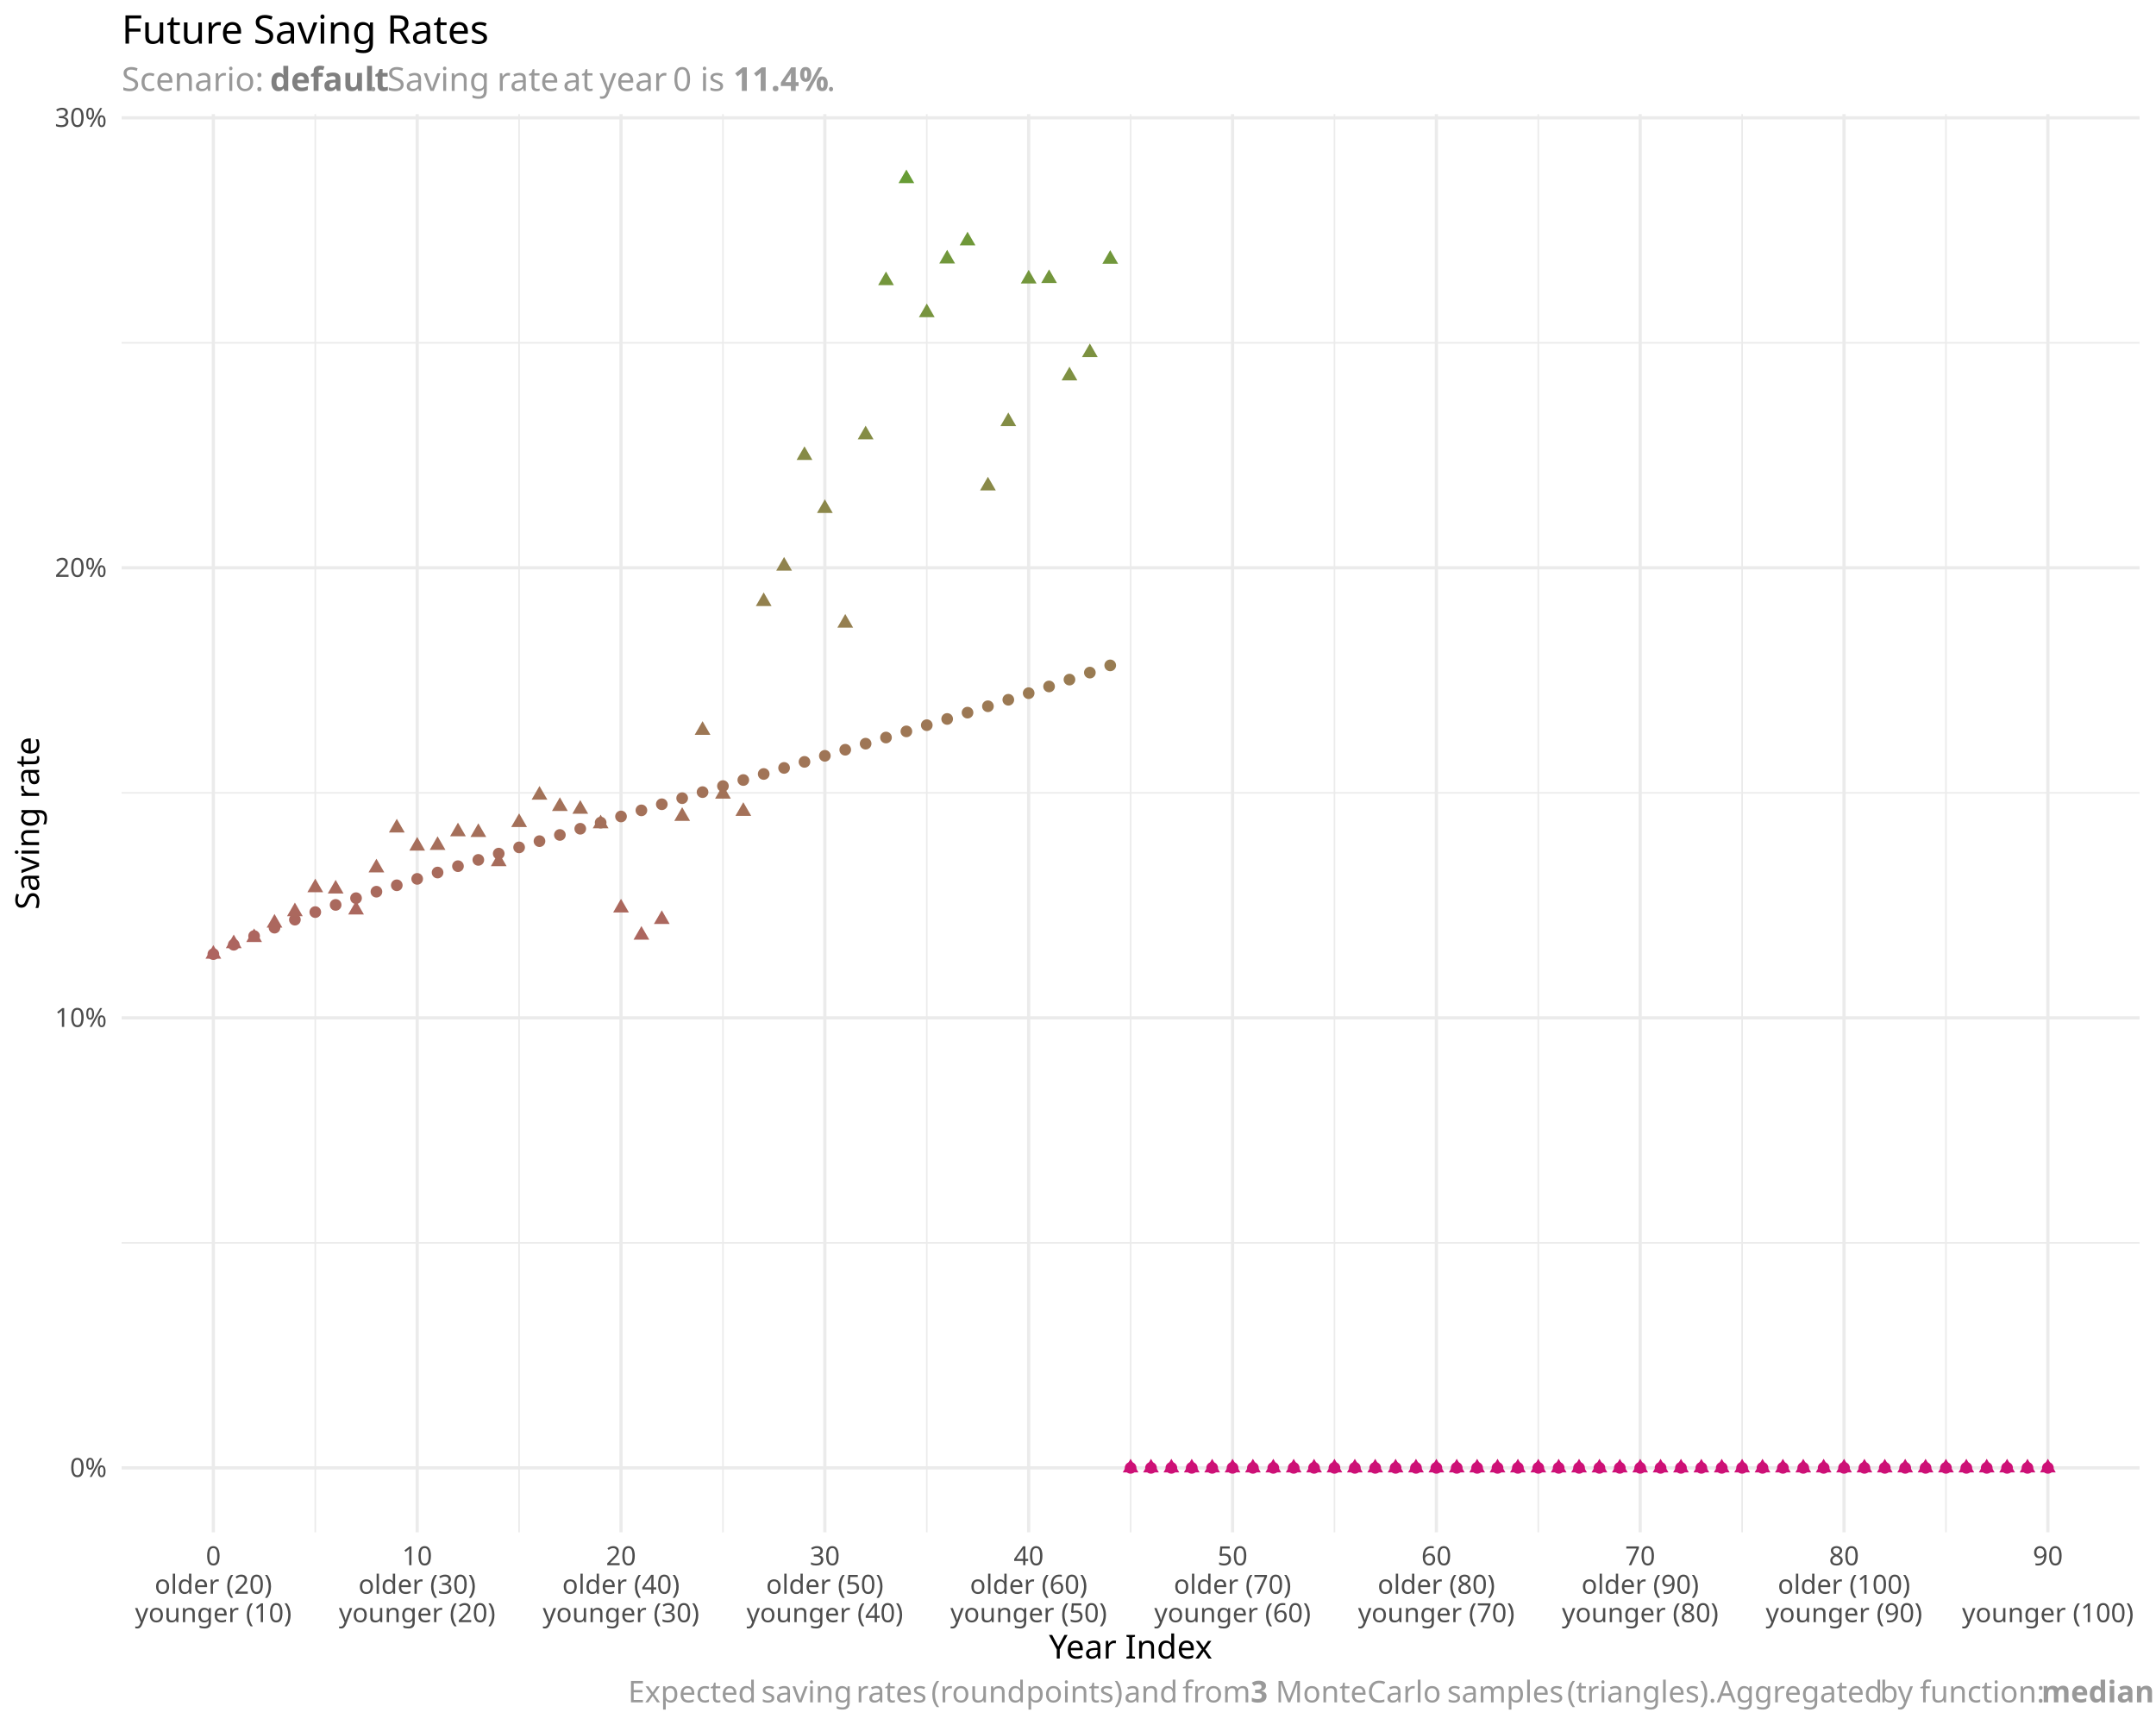
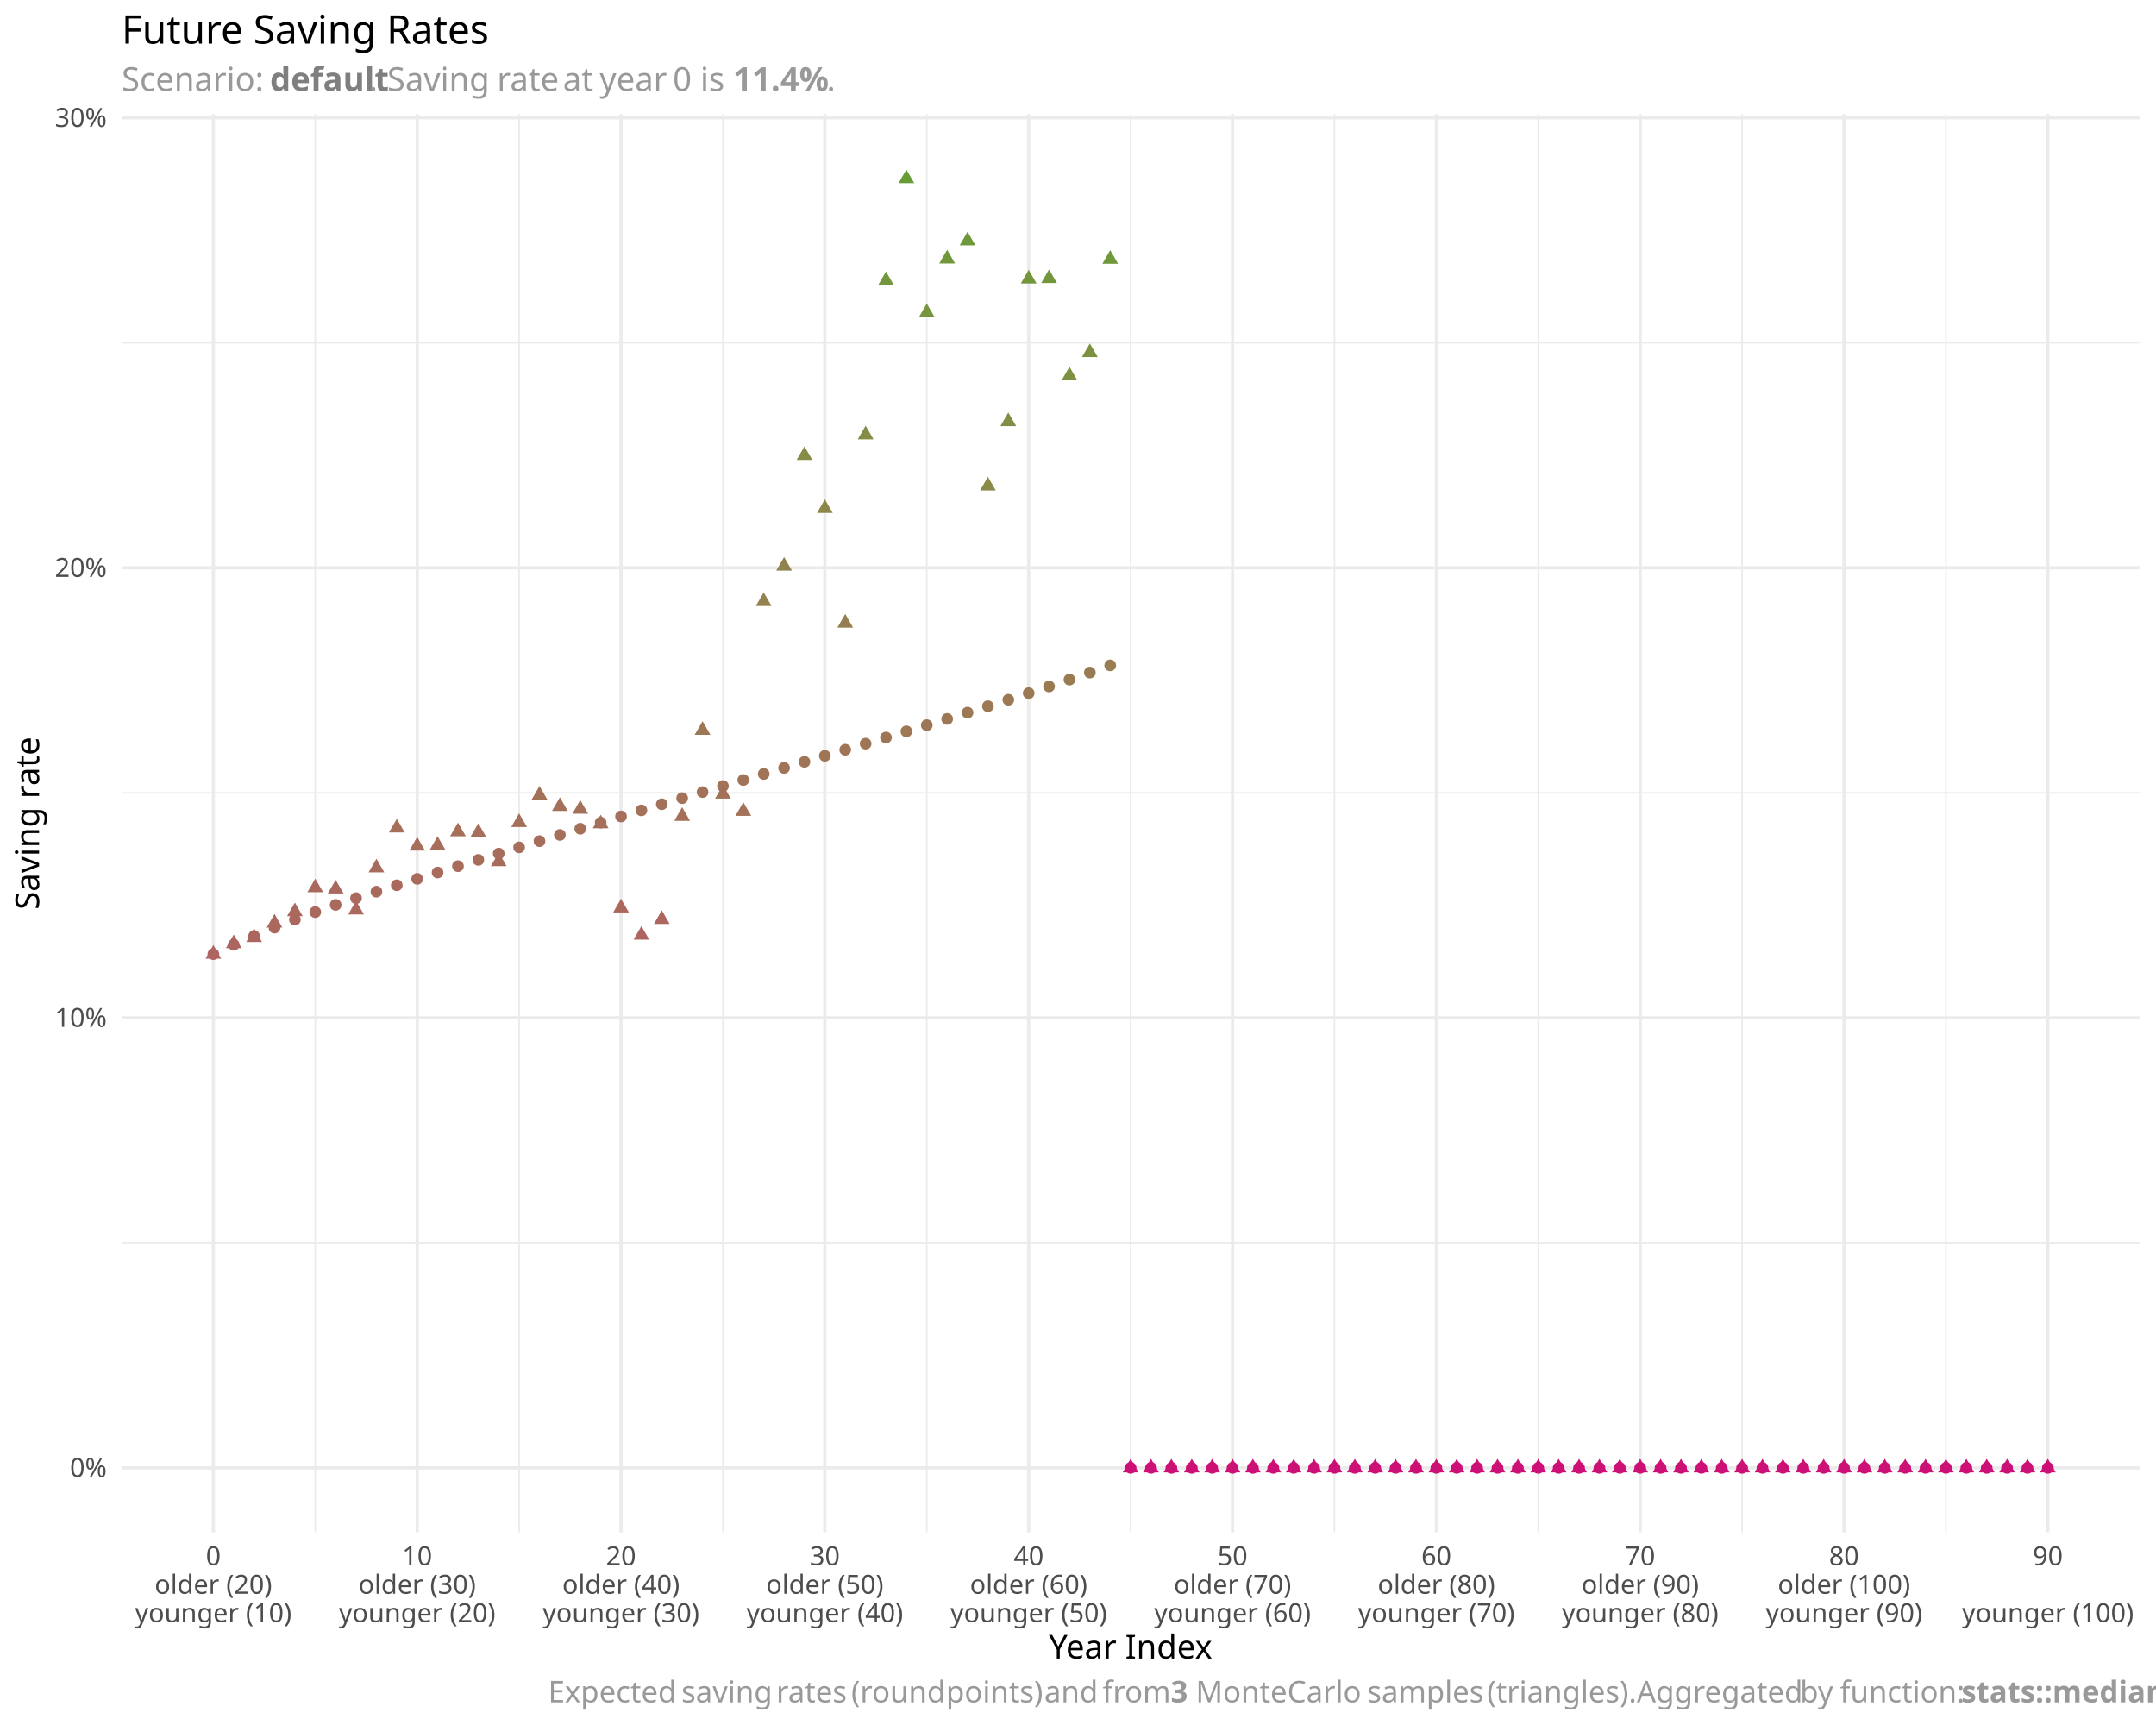
<svg xmlns="http://www.w3.org/2000/svg" class="svglite" data-engine-version="2.0" width="720.00pt" height="576.00pt" viewBox="0 0 720.00 576.00">
  <defs>
    <style type="text/css">
    .svglite line, .svglite polyline, .svglite polygon, .svglite path, .svglite rect, .svglite circle {
      fill: none;
      stroke: #000000;
      stroke-linecap: round;
      stroke-linejoin: round;
      stroke-miterlimit: 10.00;
    }
  </style>
  </defs>
  <rect width="100%" height="100%" style="stroke: none; fill: #FFFFFF;" />
  <defs>
    <clipPath id="cpMC4wMHw3MjAuMDB8MC4wMHw1NzYuMDA=">
      <rect x="0.00" y="0.00" width="720.00" height="576.00" />
    </clipPath>
  </defs>
  <g clip-path="url(#cpMC4wMHw3MjAuMDB8MC4wMHw1NzYuMDA=)">
</g>
  <defs>
    <clipPath id="cpNDAuNjJ8NzE0LjUyfDM4LjEyfDUxMS42Nw==">
      <rect x="40.62" y="38.12" width="673.90" height="473.55" />
    </clipPath>
  </defs>
  <g clip-path="url(#cpNDAuNjJ8NzE0LjUyfDM4LjEyfDUxMS42Nw==)">
    <polyline points="40.62,415.01 714.52,415.01 " style="stroke-width: 0.53; stroke: #EBEBEB; stroke-linecap: butt;" />
    <polyline points="40.62,264.74 714.52,264.74 " style="stroke-width: 0.53; stroke: #EBEBEB; stroke-linecap: butt;" />
    <polyline points="40.62,114.47 714.52,114.47 " style="stroke-width: 0.53; stroke: #EBEBEB; stroke-linecap: butt;" />
    <polyline points="105.29,511.67 105.29,38.12 " style="stroke-width: 0.53; stroke: #EBEBEB; stroke-linecap: butt;" />
    <polyline points="173.36,511.67 173.36,38.12 " style="stroke-width: 0.53; stroke: #EBEBEB; stroke-linecap: butt;" />
    <polyline points="241.43,511.67 241.43,38.12 " style="stroke-width: 0.53; stroke: #EBEBEB; stroke-linecap: butt;" />
    <polyline points="309.50,511.67 309.50,38.12 " style="stroke-width: 0.53; stroke: #EBEBEB; stroke-linecap: butt;" />
    <polyline points="377.57,511.67 377.57,38.12 " style="stroke-width: 0.53; stroke: #EBEBEB; stroke-linecap: butt;" />
    <polyline points="445.64,511.67 445.64,38.12 " style="stroke-width: 0.53; stroke: #EBEBEB; stroke-linecap: butt;" />
    <polyline points="513.71,511.67 513.71,38.12 " style="stroke-width: 0.53; stroke: #EBEBEB; stroke-linecap: butt;" />
    <polyline points="581.78,511.67 581.78,38.12 " style="stroke-width: 0.53; stroke: #EBEBEB; stroke-linecap: butt;" />
    <polyline points="649.85,511.67 649.85,38.12 " style="stroke-width: 0.53; stroke: #EBEBEB; stroke-linecap: butt;" />
    <polyline points="40.62,490.14 714.52,490.14 " style="stroke-width: 1.07; stroke: #EBEBEB; stroke-linecap: butt;" />
    <polyline points="40.62,339.87 714.52,339.87 " style="stroke-width: 1.07; stroke: #EBEBEB; stroke-linecap: butt;" />
    <polyline points="40.62,189.60 714.52,189.60 " style="stroke-width: 1.07; stroke: #EBEBEB; stroke-linecap: butt;" />
    <polyline points="40.62,39.34 714.52,39.34 " style="stroke-width: 1.07; stroke: #EBEBEB; stroke-linecap: butt;" />
    <polyline points="71.25,511.67 71.25,38.12 " style="stroke-width: 1.07; stroke: #EBEBEB; stroke-linecap: butt;" />
    <polyline points="139.32,511.67 139.32,38.12 " style="stroke-width: 1.07; stroke: #EBEBEB; stroke-linecap: butt;" />
    <polyline points="207.39,511.67 207.39,38.12 " style="stroke-width: 1.07; stroke: #EBEBEB; stroke-linecap: butt;" />
    <polyline points="275.46,511.67 275.46,38.12 " style="stroke-width: 1.07; stroke: #EBEBEB; stroke-linecap: butt;" />
    <polyline points="343.53,511.67 343.53,38.12 " style="stroke-width: 1.07; stroke: #EBEBEB; stroke-linecap: butt;" />
    <polyline points="411.61,511.67 411.61,38.12 " style="stroke-width: 1.07; stroke: #EBEBEB; stroke-linecap: butt;" />
    <polyline points="479.68,511.67 479.68,38.12 " style="stroke-width: 1.07; stroke: #EBEBEB; stroke-linecap: butt;" />
    <polyline points="547.75,511.67 547.75,38.12 " style="stroke-width: 1.07; stroke: #EBEBEB; stroke-linecap: butt;" />
    <polyline points="615.82,511.67 615.82,38.12 " style="stroke-width: 1.07; stroke: #EBEBEB; stroke-linecap: butt;" />
    <polyline points="683.89,511.67 683.89,38.12 " style="stroke-width: 1.07; stroke: #EBEBEB; stroke-linecap: butt;" />
    <circle cx="71.25" cy="318.60" r="1.95" style="stroke-width: 0.71; stroke: none; fill: #AE6460;" />
    <polygon points="71.25,315.56 73.88,320.12 68.62,320.12 " style="stroke-width: 0.71; stroke: none; fill: #AE6460;" />
    <circle cx="78.06" cy="315.47" r="1.95" style="stroke-width: 0.71; stroke: none; fill: #AD655F;" />
    <polygon points="78.06,312.05 80.69,316.61 75.42,316.61 " style="stroke-width: 0.71; stroke: none; fill: #AD655F;" />
    <circle cx="84.86" cy="312.56" r="1.95" style="stroke-width: 0.71; stroke: none; fill: #AC665F;" />
    <polygon points="84.86,310.00 87.50,314.56 82.23,314.56 " style="stroke-width: 0.71; stroke: none; fill: #AD665F;" />
    <circle cx="91.67" cy="309.76" r="1.95" style="stroke-width: 0.71; stroke: none; fill: #AC675E;" />
    <polygon points="91.67,305.18 94.30,309.74 89.04,309.74 " style="stroke-width: 0.71; stroke: none; fill: #AC675E;" />
    <circle cx="98.48" cy="307.09" r="1.95" style="stroke-width: 0.71; stroke: none; fill: #AB675E;" />
    <polygon points="98.48,301.38 101.11,305.94 95.85,305.94 " style="stroke-width: 0.71; stroke: none; fill: #AB685E;" />
    <circle cx="105.29" cy="304.56" r="1.95" style="stroke-width: 0.71; stroke: none; fill: #AB685E;" />
    <polygon points="105.29,293.38 107.92,297.93 102.65,297.93 " style="stroke-width: 0.71; stroke: none; fill: #A96A5D;" />
    <circle cx="112.09" cy="302.16" r="1.95" style="stroke-width: 0.71; stroke: none; fill: #AA695D;" />
    <polygon points="112.09,293.79 114.73,298.35 109.46,298.35 " style="stroke-width: 0.71; stroke: none; fill: #A96A5D;" />
    <circle cx="118.90" cy="299.91" r="1.95" style="stroke-width: 0.71; stroke: none; fill: #AA695D;" />
    <polygon points="118.90,300.79 121.53,305.35 116.27,305.35 " style="stroke-width: 0.71; stroke: none; fill: #AB685E;" />
    <circle cx="125.71" cy="297.75" r="1.95" style="stroke-width: 0.71; stroke: none; fill: #A96A5D;" />
    <polygon points="125.71,286.74 128.34,291.30 123.07,291.30 " style="stroke-width: 0.71; stroke: none; fill: #A86C5C;" />
    <circle cx="132.51" cy="295.61" r="1.95" style="stroke-width: 0.71; stroke: none; fill: #A96A5C;" />
    <polygon points="132.51,273.41 135.15,277.97 129.88,277.97 " style="stroke-width: 0.71; stroke: none; fill: #A56F5A;" />
    <circle cx="139.32" cy="293.47" r="1.95" style="stroke-width: 0.71; stroke: none; fill: #A86B5C;" />
    <polygon points="139.32,279.47 141.95,284.03 136.69,284.03 " style="stroke-width: 0.71; stroke: none; fill: #A66E5B;" />
    <circle cx="146.13" cy="291.35" r="1.95" style="stroke-width: 0.71; stroke: none; fill: #A86B5C;" />
    <polygon points="146.13,279.24 148.76,283.80 143.50,283.80 " style="stroke-width: 0.71; stroke: none; fill: #A66E5B;" />
    <circle cx="152.94" cy="289.23" r="1.95" style="stroke-width: 0.71; stroke: none; fill: #A86C5C;" />
    <polygon points="152.94,274.69 155.57,279.25 150.30,279.25 " style="stroke-width: 0.71; stroke: none; fill: #A56F5A;" />
    <circle cx="159.74" cy="287.13" r="1.95" style="stroke-width: 0.71; stroke: none; fill: #A76D5B;" />
    <polygon points="159.74,274.92 162.38,279.48 157.11,279.48 " style="stroke-width: 0.71; stroke: none; fill: #A56F5A;" />
    <circle cx="166.55" cy="285.03" r="1.95" style="stroke-width: 0.71; stroke: none; fill: #A76D5B;" />
    <polygon points="166.55,284.67 169.18,289.23 163.92,289.23 " style="stroke-width: 0.71; stroke: none; fill: #A76C5B;" />
    <circle cx="173.36" cy="282.95" r="1.95" style="stroke-width: 0.71; stroke: none; fill: #A66E5B;" />
    <polygon points="173.36,271.59 175.99,276.15 170.72,276.15 " style="stroke-width: 0.71; stroke: none; fill: #A47059;" />
    <circle cx="180.16" cy="280.87" r="1.95" style="stroke-width: 0.71; stroke: none; fill: #A66E5A;" />
    <polygon points="180.16,262.46 182.80,267.02 177.53,267.02 " style="stroke-width: 0.71; stroke: none; fill: #A27258;" />
    <circle cx="186.97" cy="278.80" r="1.95" style="stroke-width: 0.71; stroke: none; fill: #A56F5A;" />
    <polygon points="186.97,266.23 189.60,270.79 184.34,270.79 " style="stroke-width: 0.71; stroke: none; fill: #A37159;" />
    <circle cx="193.78" cy="276.73" r="1.95" style="stroke-width: 0.71; stroke: none; fill: #A56F5A;" />
    <polygon points="193.78,267.15 196.41,271.71 191.15,271.71 " style="stroke-width: 0.71; stroke: none; fill: #A37159;" />
    <circle cx="200.59" cy="274.68" r="1.95" style="stroke-width: 0.71; stroke: none; fill: #A47059;" />
    <polygon points="200.59,272.02 203.22,276.58 197.95,276.58 " style="stroke-width: 0.71; stroke: none; fill: #A4705A;" />
    <circle cx="207.39" cy="272.63" r="1.95" style="stroke-width: 0.71; stroke: none; fill: #A47059;" />
    <polygon points="207.39,300.12 210.02,304.68 204.76,304.68 " style="stroke-width: 0.71; stroke: none; fill: #AB685D;" />
    <circle cx="214.20" cy="270.59" r="1.95" style="stroke-width: 0.71; stroke: none; fill: #A47159;" />
    <polygon points="214.20,309.21 216.83,313.77 211.57,313.77 " style="stroke-width: 0.71; stroke: none; fill: #AC665F;" />
    <circle cx="221.01" cy="268.55" r="1.95" style="stroke-width: 0.71; stroke: none; fill: #A37159;" />
    <polygon points="221.01,303.97 223.64,308.53 218.37,308.53 " style="stroke-width: 0.71; stroke: none; fill: #AB675E;" />
    <circle cx="227.81" cy="266.52" r="1.95" style="stroke-width: 0.71; stroke: none; fill: #A37258;" />
    <polygon points="227.81,269.53 230.45,274.09 225.18,274.09 " style="stroke-width: 0.71; stroke: none; fill: #A47059;" />
    <circle cx="234.62" cy="264.50" r="1.95" style="stroke-width: 0.71; stroke: none; fill: #A27258;" />
    <polygon points="234.62,240.81 237.25,245.37 231.99,245.37 " style="stroke-width: 0.71; stroke: none; fill: #9D7755;" />
    <circle cx="241.43" cy="262.48" r="1.95" style="stroke-width: 0.71; stroke: none; fill: #A27358;" />
    <polygon points="241.43,262.11 244.06,266.67 238.80,266.67 " style="stroke-width: 0.71; stroke: none; fill: #A27258;" />
    <circle cx="248.23" cy="260.46" r="1.95" style="stroke-width: 0.71; stroke: none; fill: #A17357;" />
    <polygon points="248.23,267.87 250.87,272.43 245.60,272.43 " style="stroke-width: 0.71; stroke: none; fill: #A47159;" />
    <circle cx="255.04" cy="258.44" r="1.95" style="stroke-width: 0.71; stroke: none; fill: #A17457;" />
    <polygon points="255.04,197.81 257.67,202.37 252.41,202.37 " style="stroke-width: 0.71; stroke: none; fill: #93814E;" />
    <circle cx="261.85" cy="256.42" r="1.95" style="stroke-width: 0.71; stroke: none; fill: #A07457;" />
    <polygon points="261.85,185.98 264.48,190.54 259.22,190.54 " style="stroke-width: 0.71; stroke: none; fill: #90834D;" />
    <circle cx="268.66" cy="254.40" r="1.95" style="stroke-width: 0.71; stroke: none; fill: #A07557;" />
    <polygon points="268.66,149.03 271.29,153.59 266.02,153.59 " style="stroke-width: 0.71; stroke: none; fill: #868B46;" />
    <circle cx="275.46" cy="252.38" r="1.95" style="stroke-width: 0.71; stroke: none; fill: #9F7556;" />
    <polygon points="275.46,166.73 278.10,171.29 272.83,171.29 " style="stroke-width: 0.71; stroke: none; fill: #8B8749;" />
    <circle cx="282.27" cy="250.35" r="1.95" style="stroke-width: 0.71; stroke: none; fill: #9F7556;" />
    <polygon points="282.27,205.01 284.90,209.57 279.64,209.57 " style="stroke-width: 0.71; stroke: none; fill: #957F50;" />
    <circle cx="289.08" cy="248.32" r="1.95" style="stroke-width: 0.71; stroke: none; fill: #9E7656;" />
    <polygon points="289.08,142.14 291.71,146.70 286.44,146.70 " style="stroke-width: 0.71; stroke: none; fill: #848C45;" />
    <circle cx="295.88" cy="246.27" r="1.95" style="stroke-width: 0.71; stroke: none; fill: #9E7655;" />
    <polygon points="295.88,90.66 298.52,95.22 293.25,95.22 " style="stroke-width: 0.71; stroke: none; fill: #74963C;" />
    <circle cx="302.69" cy="244.22" r="1.95" style="stroke-width: 0.71; stroke: none; fill: #9E7755;" />
    <polygon points="302.69,56.60 305.32,61.16 300.06,61.16 " style="stroke-width: 0.71; stroke: none; fill: #679C35;" />
    <circle cx="309.50" cy="242.15" r="1.95" style="stroke-width: 0.71; stroke: none; fill: #9D7755;" />
    <polygon points="309.50,101.35 312.13,105.91 306.87,105.91 " style="stroke-width: 0.71; stroke: none; fill: #77943E;" />
    <circle cx="316.31" cy="240.07" r="1.95" style="stroke-width: 0.71; stroke: none; fill: #9D7854;" />
    <polygon points="316.31,83.41 318.94,87.97 313.67,87.97 " style="stroke-width: 0.71; stroke: none; fill: #71973B;" />
    <circle cx="323.11" cy="237.96" r="1.95" style="stroke-width: 0.71; stroke: none; fill: #9C7854;" />
    <polygon points="323.11,77.37 325.75,81.93 320.48,81.93 " style="stroke-width: 0.71; stroke: none; fill: #6F9839;" />
    <circle cx="329.92" cy="235.83" r="1.95" style="stroke-width: 0.71; stroke: none; fill: #9C7954;" />
    <polygon points="329.92,159.20 332.55,163.76 327.29,163.76 " style="stroke-width: 0.71; stroke: none; fill: #898948;" />
    <circle cx="336.73" cy="233.66" r="1.95" style="stroke-width: 0.71; stroke: none; fill: #9B7953;" />
    <polygon points="336.73,137.73 339.36,142.29 334.09,142.29 " style="stroke-width: 0.71; stroke: none; fill: #838D45;" />
    <circle cx="343.53" cy="231.46" r="1.95" style="stroke-width: 0.71; stroke: none; fill: #9B7A53;" />
    <polygon points="343.53,90.10 346.17,94.66 340.90,94.66 " style="stroke-width: 0.71; stroke: none; fill: #73963C;" />
    <circle cx="350.34" cy="229.22" r="1.95" style="stroke-width: 0.71; stroke: none; fill: #9A7A53;" />
    <polygon points="350.34,89.95 352.97,94.51 347.71,94.51 " style="stroke-width: 0.71; stroke: none; fill: #73963C;" />
    <circle cx="357.15" cy="226.93" r="1.95" style="stroke-width: 0.71; stroke: none; fill: #997B52;" />
    <polygon points="357.15,122.45 359.78,127.01 354.52,127.01 " style="stroke-width: 0.71; stroke: none; fill: #7E9042;" />
    <circle cx="363.96" cy="224.59" r="1.95" style="stroke-width: 0.71; stroke: none; fill: #997B52;" />
    <polygon points="363.96,114.69 366.59,119.25 361.32,119.25 " style="stroke-width: 0.71; stroke: none; fill: #7C9140;" />
    <circle cx="370.76" cy="222.18" r="1.95" style="stroke-width: 0.71; stroke: none; fill: #987C52;" />
    <polygon points="370.76,83.52 373.40,88.08 368.13,88.08 " style="stroke-width: 0.71; stroke: none; fill: #71973B;" />
    <circle cx="377.57" cy="490.14" r="1.95" style="stroke-width: 0.71; stroke: none; fill: #CD1076;" />
    <polygon points="377.57,487.10 380.20,491.66 374.94,491.66 " style="stroke-width: 0.71; stroke: none; fill: #CD1076;" />
    <circle cx="384.38" cy="490.14" r="1.95" style="stroke-width: 0.71; stroke: none; fill: #CD1076;" />
    <polygon points="384.38,487.10 387.01,491.66 381.74,491.66 " style="stroke-width: 0.71; stroke: none; fill: #CD1076;" />
    <circle cx="391.18" cy="490.14" r="1.95" style="stroke-width: 0.71; stroke: none; fill: #CD1076;" />
    <polygon points="391.18,487.10 393.82,491.66 388.55,491.66 " style="stroke-width: 0.71; stroke: none; fill: #CD1076;" />
    <circle cx="397.99" cy="490.14" r="1.95" style="stroke-width: 0.71; stroke: none; fill: #CD1076;" />
    <polygon points="397.99,487.10 400.62,491.66 395.36,491.66 " style="stroke-width: 0.71; stroke: none; fill: #CD1076;" />
    <circle cx="404.80" cy="490.14" r="1.95" style="stroke-width: 0.71; stroke: none; fill: #CD1076;" />
    <polygon points="404.80,487.10 407.43,491.66 402.17,491.66 " style="stroke-width: 0.71; stroke: none; fill: #CD1076;" />
    <circle cx="411.61" cy="490.14" r="1.95" style="stroke-width: 0.71; stroke: none; fill: #CD1076;" />
    <polygon points="411.61,487.10 414.24,491.66 408.97,491.66 " style="stroke-width: 0.71; stroke: none; fill: #CD1076;" />
    <circle cx="418.41" cy="490.14" r="1.95" style="stroke-width: 0.71; stroke: none; fill: #CD1076;" />
    <polygon points="418.41,487.10 421.04,491.66 415.78,491.66 " style="stroke-width: 0.71; stroke: none; fill: #CD1076;" />
    <circle cx="425.22" cy="490.14" r="1.95" style="stroke-width: 0.71; stroke: none; fill: #CD1076;" />
    <polygon points="425.22,487.10 427.85,491.66 422.59,491.66 " style="stroke-width: 0.71; stroke: none; fill: #CD1076;" />
    <circle cx="432.03" cy="490.14" r="1.95" style="stroke-width: 0.71; stroke: none; fill: #CD1076;" />
    <polygon points="432.03,487.10 434.66,491.66 429.39,491.66 " style="stroke-width: 0.71; stroke: none; fill: #CD1076;" />
    <circle cx="438.83" cy="490.14" r="1.95" style="stroke-width: 0.71; stroke: none; fill: #CD1076;" />
    <polygon points="438.83,487.10 441.47,491.66 436.20,491.66 " style="stroke-width: 0.71; stroke: none; fill: #CD1076;" />
    <circle cx="445.64" cy="490.14" r="1.95" style="stroke-width: 0.71; stroke: none; fill: #CD1076;" />
    <polygon points="445.64,487.10 448.27,491.66 443.01,491.66 " style="stroke-width: 0.71; stroke: none; fill: #CD1076;" />
    <circle cx="452.45" cy="490.14" r="1.95" style="stroke-width: 0.71; stroke: none; fill: #CD1076;" />
    <polygon points="452.45,487.10 455.08,491.66 449.81,491.66 " style="stroke-width: 0.71; stroke: none; fill: #CD1076;" />
    <circle cx="459.25" cy="490.14" r="1.95" style="stroke-width: 0.71; stroke: none; fill: #CD1076;" />
    <polygon points="459.25,487.10 461.89,491.66 456.62,491.66 " style="stroke-width: 0.71; stroke: none; fill: #CD1076;" />
    <circle cx="466.06" cy="490.14" r="1.95" style="stroke-width: 0.71; stroke: none; fill: #CD1076;" />
    <polygon points="466.06,487.10 468.69,491.66 463.43,491.66 " style="stroke-width: 0.71; stroke: none; fill: #CD1076;" />
    <circle cx="472.87" cy="490.14" r="1.95" style="stroke-width: 0.71; stroke: none; fill: #CD1076;" />
    <polygon points="472.87,487.10 475.50,491.66 470.24,491.66 " style="stroke-width: 0.71; stroke: none; fill: #CD1076;" />
    <circle cx="479.68" cy="490.14" r="1.95" style="stroke-width: 0.71; stroke: none; fill: #CD1076;" />
    <polygon points="479.68,487.10 482.31,491.66 477.04,491.66 " style="stroke-width: 0.71; stroke: none; fill: #CD1076;" />
    <circle cx="486.48" cy="490.14" r="1.95" style="stroke-width: 0.71; stroke: none; fill: #CD1076;" />
    <polygon points="486.48,487.10 489.12,491.66 483.85,491.66 " style="stroke-width: 0.71; stroke: none; fill: #CD1076;" />
    <circle cx="493.29" cy="490.14" r="1.95" style="stroke-width: 0.71; stroke: none; fill: #CD1076;" />
    <polygon points="493.29,487.10 495.92,491.66 490.66,491.66 " style="stroke-width: 0.71; stroke: none; fill: #CD1076;" />
    <circle cx="500.10" cy="490.14" r="1.95" style="stroke-width: 0.71; stroke: none; fill: #CD1076;" />
    <polygon points="500.10,487.10 502.73,491.66 497.46,491.66 " style="stroke-width: 0.71; stroke: none; fill: #CD1076;" />
    <circle cx="506.90" cy="490.14" r="1.95" style="stroke-width: 0.71; stroke: none; fill: #CD1076;" />
    <polygon points="506.90,487.10 509.54,491.66 504.27,491.66 " style="stroke-width: 0.71; stroke: none; fill: #CD1076;" />
    <circle cx="513.71" cy="490.14" r="1.95" style="stroke-width: 0.71; stroke: none; fill: #CD1076;" />
    <polygon points="513.71,487.10 516.34,491.66 511.08,491.66 " style="stroke-width: 0.71; stroke: none; fill: #CD1076;" />
    <circle cx="520.52" cy="490.14" r="1.95" style="stroke-width: 0.71; stroke: none; fill: #CD1076;" />
    <polygon points="520.52,487.10 523.15,491.66 517.89,491.66 " style="stroke-width: 0.71; stroke: none; fill: #CD1076;" />
    <circle cx="527.33" cy="490.14" r="1.95" style="stroke-width: 0.71; stroke: none; fill: #CD1076;" />
    <polygon points="527.33,487.10 529.96,491.66 524.69,491.66 " style="stroke-width: 0.71; stroke: none; fill: #CD1076;" />
    <circle cx="534.13" cy="490.14" r="1.95" style="stroke-width: 0.71; stroke: none; fill: #CD1076;" />
    <polygon points="534.13,487.10 536.77,491.66 531.50,491.66 " style="stroke-width: 0.71; stroke: none; fill: #CD1076;" />
    <circle cx="540.94" cy="490.14" r="1.95" style="stroke-width: 0.71; stroke: none; fill: #CD1076;" />
    <polygon points="540.94,487.10 543.57,491.66 538.31,491.66 " style="stroke-width: 0.71; stroke: none; fill: #CD1076;" />
    <circle cx="547.75" cy="490.14" r="1.95" style="stroke-width: 0.71; stroke: none; fill: #CD1076;" />
    <polygon points="547.75,487.10 550.38,491.66 545.11,491.66 " style="stroke-width: 0.71; stroke: none; fill: #CD1076;" />
    <circle cx="554.55" cy="490.14" r="1.95" style="stroke-width: 0.71; stroke: none; fill: #CD1076;" />
    <polygon points="554.55,487.10 557.19,491.66 551.92,491.66 " style="stroke-width: 0.71; stroke: none; fill: #CD1076;" />
    <circle cx="561.36" cy="490.14" r="1.95" style="stroke-width: 0.71; stroke: none; fill: #CD1076;" />
    <polygon points="561.36,487.10 563.99,491.66 558.73,491.66 " style="stroke-width: 0.71; stroke: none; fill: #CD1076;" />
    <circle cx="568.17" cy="490.14" r="1.95" style="stroke-width: 0.71; stroke: none; fill: #CD1076;" />
    <polygon points="568.17,487.10 570.80,491.66 565.54,491.66 " style="stroke-width: 0.71; stroke: none; fill: #CD1076;" />
    <circle cx="574.98" cy="490.14" r="1.95" style="stroke-width: 0.71; stroke: none; fill: #CD1076;" />
    <polygon points="574.98,487.10 577.61,491.66 572.34,491.66 " style="stroke-width: 0.71; stroke: none; fill: #CD1076;" />
    <circle cx="581.78" cy="490.14" r="1.95" style="stroke-width: 0.71; stroke: none; fill: #CD1076;" />
    <polygon points="581.78,487.10 584.41,491.66 579.15,491.66 " style="stroke-width: 0.71; stroke: none; fill: #CD1076;" />
    <circle cx="588.59" cy="490.14" r="1.95" style="stroke-width: 0.71; stroke: none; fill: #CD1076;" />
    <polygon points="588.59,487.10 591.22,491.66 585.96,491.66 " style="stroke-width: 0.71; stroke: none; fill: #CD1076;" />
    <circle cx="595.40" cy="490.14" r="1.95" style="stroke-width: 0.71; stroke: none; fill: #CD1076;" />
    <polygon points="595.40,487.10 598.03,491.66 592.76,491.66 " style="stroke-width: 0.71; stroke: none; fill: #CD1076;" />
    <circle cx="602.20" cy="490.14" r="1.95" style="stroke-width: 0.71; stroke: none; fill: #CD1076;" />
    <polygon points="602.20,487.10 604.84,491.66 599.57,491.66 " style="stroke-width: 0.71; stroke: none; fill: #CD1076;" />
    <circle cx="609.01" cy="490.14" r="1.95" style="stroke-width: 0.71; stroke: none; fill: #CD1076;" />
    <polygon points="609.01,487.10 611.64,491.66 606.38,491.66 " style="stroke-width: 0.71; stroke: none; fill: #CD1076;" />
    <circle cx="615.82" cy="490.14" r="1.95" style="stroke-width: 0.71; stroke: none; fill: #CD1076;" />
    <polygon points="615.82,487.10 618.45,491.66 613.19,491.66 " style="stroke-width: 0.71; stroke: none; fill: #CD1076;" />
    <circle cx="622.62" cy="490.14" r="1.95" style="stroke-width: 0.71; stroke: none; fill: #CD1076;" />
    <polygon points="622.62,487.10 625.26,491.66 619.99,491.66 " style="stroke-width: 0.71; stroke: none; fill: #CD1076;" />
    <circle cx="629.43" cy="490.14" r="1.95" style="stroke-width: 0.71; stroke: none; fill: #CD1076;" />
    <polygon points="629.43,487.10 632.06,491.66 626.80,491.66 " style="stroke-width: 0.71; stroke: none; fill: #CD1076;" />
    <circle cx="636.24" cy="490.14" r="1.95" style="stroke-width: 0.71; stroke: none; fill: #CD1076;" />
    <polygon points="636.24,487.10 638.87,491.66 633.61,491.66 " style="stroke-width: 0.71; stroke: none; fill: #CD1076;" />
    <circle cx="643.05" cy="490.14" r="1.95" style="stroke-width: 0.71; stroke: none; fill: #CD1076;" />
    <polygon points="643.05,487.10 645.68,491.66 640.41,491.66 " style="stroke-width: 0.71; stroke: none; fill: #CD1076;" />
    <circle cx="649.85" cy="490.14" r="1.95" style="stroke-width: 0.71; stroke: none; fill: #CD1076;" />
    <polygon points="649.85,487.10 652.49,491.66 647.22,491.66 " style="stroke-width: 0.71; stroke: none; fill: #CD1076;" />
    <circle cx="656.66" cy="490.14" r="1.95" style="stroke-width: 0.71; stroke: none; fill: #CD1076;" />
    <polygon points="656.66,487.10 659.29,491.66 654.03,491.66 " style="stroke-width: 0.71; stroke: none; fill: #CD1076;" />
    <circle cx="663.47" cy="490.14" r="1.95" style="stroke-width: 0.71; stroke: none; fill: #CD1076;" />
    <polygon points="663.47,487.10 666.10,491.66 660.83,491.66 " style="stroke-width: 0.71; stroke: none; fill: #CD1076;" />
    <circle cx="670.27" cy="490.14" r="1.95" style="stroke-width: 0.71; stroke: none; fill: #CD1076;" />
    <polygon points="670.27,487.10 672.91,491.66 667.64,491.66 " style="stroke-width: 0.71; stroke: none; fill: #CD1076;" />
    <circle cx="677.08" cy="490.14" r="1.95" style="stroke-width: 0.71; stroke: none; fill: #CD1076;" />
    <polygon points="677.08,487.10 679.71,491.66 674.45,491.66 " style="stroke-width: 0.71; stroke: none; fill: #CD1076;" />
    <circle cx="683.89" cy="490.14" r="1.95" style="stroke-width: 0.71; stroke: none; fill: #CD1076;" />
    <polygon points="683.89,487.10 686.52,491.66 681.26,491.66 " style="stroke-width: 0.71; stroke: none; fill: #CD1076;" />
  </g>
  <g clip-path="url(#cpMC4wMHw3MjAuMDB8MC4wMHw1NzYuMDA=)">
    <text x="35.69" y="493.17" text-anchor="end" style="font-size: 8.80px; fill: #4D4D4D; font-family: sans;" textLength="12.72px" lengthAdjust="spacingAndGlyphs">0%</text>
    <text x="35.69" y="342.90" text-anchor="end" style="font-size: 8.80px; fill: #4D4D4D; font-family: sans;" textLength="17.61px" lengthAdjust="spacingAndGlyphs">10%</text>
    <text x="35.69" y="192.63" text-anchor="end" style="font-size: 8.80px; fill: #4D4D4D; font-family: sans;" textLength="17.61px" lengthAdjust="spacingAndGlyphs">20%</text>
    <text x="35.69" y="42.36" text-anchor="end" style="font-size: 8.80px; fill: #4D4D4D; font-family: sans;" textLength="17.61px" lengthAdjust="spacingAndGlyphs">30%</text>
    <text x="71.25" y="522.65" text-anchor="middle" style="font-size: 8.80px; fill: #4D4D4D; font-family: sans;" textLength="4.89px" lengthAdjust="spacingAndGlyphs">0</text>
    <text x="71.25" y="532.16" text-anchor="middle" style="font-size: 8.80px; fill: #4D4D4D; font-family: sans;" textLength="37.66px" lengthAdjust="spacingAndGlyphs">older (20)</text>
    <text x="71.25" y="541.66" text-anchor="middle" style="font-size: 8.80px; fill: #4D4D4D; font-family: sans;" textLength="49.90px" lengthAdjust="spacingAndGlyphs">younger (10)</text>
    <text x="139.32" y="522.65" text-anchor="middle" style="font-size: 8.80px; fill: #4D4D4D; font-family: sans;" textLength="9.79px" lengthAdjust="spacingAndGlyphs">10</text>
    <text x="139.32" y="532.16" text-anchor="middle" style="font-size: 8.80px; fill: #4D4D4D; font-family: sans;" textLength="37.66px" lengthAdjust="spacingAndGlyphs">older (30)</text>
    <text x="139.32" y="541.66" text-anchor="middle" style="font-size: 8.80px; fill: #4D4D4D; font-family: sans;" textLength="49.90px" lengthAdjust="spacingAndGlyphs">younger (20)</text>
    <text x="207.39" y="522.65" text-anchor="middle" style="font-size: 8.80px; fill: #4D4D4D; font-family: sans;" textLength="9.79px" lengthAdjust="spacingAndGlyphs">20</text>
    <text x="207.39" y="532.16" text-anchor="middle" style="font-size: 8.80px; fill: #4D4D4D; font-family: sans;" textLength="37.66px" lengthAdjust="spacingAndGlyphs">older (40)</text>
    <text x="207.39" y="541.66" text-anchor="middle" style="font-size: 8.80px; fill: #4D4D4D; font-family: sans;" textLength="49.90px" lengthAdjust="spacingAndGlyphs">younger (30)</text>
    <text x="275.46" y="522.65" text-anchor="middle" style="font-size: 8.80px; fill: #4D4D4D; font-family: sans;" textLength="9.79px" lengthAdjust="spacingAndGlyphs">30</text>
    <text x="275.46" y="532.16" text-anchor="middle" style="font-size: 8.80px; fill: #4D4D4D; font-family: sans;" textLength="37.66px" lengthAdjust="spacingAndGlyphs">older (50)</text>
    <text x="275.46" y="541.66" text-anchor="middle" style="font-size: 8.80px; fill: #4D4D4D; font-family: sans;" textLength="49.90px" lengthAdjust="spacingAndGlyphs">younger (40)</text>
    <text x="343.53" y="522.65" text-anchor="middle" style="font-size: 8.80px; fill: #4D4D4D; font-family: sans;" textLength="9.79px" lengthAdjust="spacingAndGlyphs">40</text>
    <text x="343.53" y="532.16" text-anchor="middle" style="font-size: 8.80px; fill: #4D4D4D; font-family: sans;" textLength="37.66px" lengthAdjust="spacingAndGlyphs">older (60)</text>
    <text x="343.53" y="541.66" text-anchor="middle" style="font-size: 8.80px; fill: #4D4D4D; font-family: sans;" textLength="49.90px" lengthAdjust="spacingAndGlyphs">younger (50)</text>
    <text x="411.61" y="522.65" text-anchor="middle" style="font-size: 8.80px; fill: #4D4D4D; font-family: sans;" textLength="9.79px" lengthAdjust="spacingAndGlyphs">50</text>
    <text x="411.61" y="532.16" text-anchor="middle" style="font-size: 8.80px; fill: #4D4D4D; font-family: sans;" textLength="37.66px" lengthAdjust="spacingAndGlyphs">older (70)</text>
    <text x="411.61" y="541.66" text-anchor="middle" style="font-size: 8.80px; fill: #4D4D4D; font-family: sans;" textLength="49.90px" lengthAdjust="spacingAndGlyphs">younger (60)</text>
    <text x="479.68" y="522.65" text-anchor="middle" style="font-size: 8.80px; fill: #4D4D4D; font-family: sans;" textLength="9.79px" lengthAdjust="spacingAndGlyphs">60</text>
    <text x="479.68" y="532.16" text-anchor="middle" style="font-size: 8.80px; fill: #4D4D4D; font-family: sans;" textLength="37.66px" lengthAdjust="spacingAndGlyphs">older (80)</text>
    <text x="479.68" y="541.66" text-anchor="middle" style="font-size: 8.80px; fill: #4D4D4D; font-family: sans;" textLength="49.90px" lengthAdjust="spacingAndGlyphs">younger (70)</text>
    <text x="547.75" y="522.65" text-anchor="middle" style="font-size: 8.80px; fill: #4D4D4D; font-family: sans;" textLength="9.79px" lengthAdjust="spacingAndGlyphs">70</text>
    <text x="547.75" y="532.16" text-anchor="middle" style="font-size: 8.80px; fill: #4D4D4D; font-family: sans;" textLength="37.66px" lengthAdjust="spacingAndGlyphs">older (90)</text>
    <text x="547.75" y="541.66" text-anchor="middle" style="font-size: 8.80px; fill: #4D4D4D; font-family: sans;" textLength="49.90px" lengthAdjust="spacingAndGlyphs">younger (80)</text>
    <text x="615.82" y="522.65" text-anchor="middle" style="font-size: 8.80px; fill: #4D4D4D; font-family: sans;" textLength="9.79px" lengthAdjust="spacingAndGlyphs">80</text>
    <text x="615.82" y="532.16" text-anchor="middle" style="font-size: 8.80px; fill: #4D4D4D; font-family: sans;" textLength="42.56px" lengthAdjust="spacingAndGlyphs">older (100)</text>
    <text x="615.82" y="541.66" text-anchor="middle" style="font-size: 8.80px; fill: #4D4D4D; font-family: sans;" textLength="49.90px" lengthAdjust="spacingAndGlyphs">younger (90)</text>
    <text x="683.89" y="522.65" text-anchor="middle" style="font-size: 8.80px; fill: #4D4D4D; font-family: sans;" textLength="9.79px" lengthAdjust="spacingAndGlyphs">90</text>
    <text x="683.89" y="532.16" text-anchor="middle" style="font-size: 8.80px; fill: #4D4D4D; font-family: sans;" textLength="0.00px" lengthAdjust="spacingAndGlyphs" />
    <text x="683.89" y="541.66" text-anchor="middle" style="font-size: 8.80px; fill: #4D4D4D; font-family: sans;" textLength="54.80px" lengthAdjust="spacingAndGlyphs">younger (100)</text>
    <text x="377.57" y="553.80" text-anchor="middle" style="font-size: 11.00px; font-family: sans;" textLength="53.21px" lengthAdjust="spacingAndGlyphs">Year Index</text>
    <text transform="translate(13.05,274.89) rotate(-90)" text-anchor="middle" style="font-size: 11.00px; font-family: sans;" textLength="55.65px" lengthAdjust="spacingAndGlyphs">Saving rate</text>
    <text x="40.62" y="30.35" style="font-size: 11.00px; fill: #999999; font-family: sans;" textLength="46.48px" lengthAdjust="spacingAndGlyphs">Scenario:</text>
    <text x="90.15" y="30.35" style="font-size: 11.00px; font-weight: bold; fill: #7F7F7F; font-family: sans;" textLength="33.03px" lengthAdjust="spacingAndGlyphs">default</text>
    <text x="123.18" y="30.35" style="font-size: 11.00px; fill: #999999; font-family: sans;" textLength="3.06px" lengthAdjust="spacingAndGlyphs">.</text>
    <text x="129.29" y="30.35" style="font-size: 11.00px; fill: #999999; font-family: sans;" textLength="33.64px" lengthAdjust="spacingAndGlyphs">Saving</text>
    <text x="165.99" y="30.35" style="font-size: 11.00px; fill: #999999; font-family: sans;" textLength="18.96px" lengthAdjust="spacingAndGlyphs">rate</text>
    <text x="188.00" y="30.35" style="font-size: 11.00px; fill: #999999; font-family: sans;" textLength="9.17px" lengthAdjust="spacingAndGlyphs">at</text>
    <text x="200.23" y="30.35" style="font-size: 11.00px; fill: #999999; font-family: sans;" textLength="21.40px" lengthAdjust="spacingAndGlyphs">year</text>
    <text x="224.69" y="30.35" style="font-size: 11.00px; fill: #999999; font-family: sans;" textLength="6.12px" lengthAdjust="spacingAndGlyphs">0</text>
    <text x="233.86" y="30.35" style="font-size: 11.00px; fill: #999999; font-family: sans;" textLength="7.95px" lengthAdjust="spacingAndGlyphs">is</text>
    <text x="244.86" y="30.35" style="font-size: 11.00px; font-weight: bold; fill: #999999; font-family: sans;" textLength="31.19px" lengthAdjust="spacingAndGlyphs">11.4%</text>
    <text x="276.05" y="30.35" style="font-size: 11.00px; fill: #999999; font-family: sans;" textLength="3.06px" lengthAdjust="spacingAndGlyphs">.</text>
    <text x="40.62" y="14.56" style="font-size: 13.20px; font-family: sans;" textLength="120.34px" lengthAdjust="spacingAndGlyphs">Future Saving Rates</text>
-     <text x="209.75" y="568.44" style="font-size: 10.00px; fill: #999999; font-family: sans;" textLength="41.71px" lengthAdjust="spacingAndGlyphs">Expected</text>
-     <text x="254.23" y="568.44" style="font-size: 10.00px; fill: #999999; font-family: sans;" textLength="28.91px" lengthAdjust="spacingAndGlyphs">saving</text>
-     <text x="285.92" y="568.44" style="font-size: 10.00px; fill: #999999; font-family: sans;" textLength="22.24px" lengthAdjust="spacingAndGlyphs">rates</text>
-     <text x="310.94" y="568.44" style="font-size: 10.00px; fill: #999999; font-family: sans;" textLength="28.91px" lengthAdjust="spacingAndGlyphs">(round</text>
-     <text x="342.62" y="568.44" style="font-size: 10.00px; fill: #999999; font-family: sans;" textLength="30.02px" lengthAdjust="spacingAndGlyphs">points)</text>
-     <text x="375.42" y="568.44" style="font-size: 10.00px; fill: #999999; font-family: sans;" textLength="16.69px" lengthAdjust="spacingAndGlyphs">and</text>
-     <text x="394.88" y="568.44" style="font-size: 10.00px; fill: #999999; font-family: sans;" textLength="20.00px" lengthAdjust="spacingAndGlyphs">from</text>
-     <text x="417.66" y="568.44" style="font-size: 10.00px; font-weight: bold; fill: #999999; font-family: sans;" textLength="5.56px" lengthAdjust="spacingAndGlyphs">3</text>
-     <text x="426.00" y="568.44" style="font-size: 10.00px; fill: #999999; font-family: sans;" textLength="27.80px" lengthAdjust="spacingAndGlyphs">Monte</text>
-     <text x="456.58" y="568.44" style="font-size: 10.00px; fill: #999999; font-family: sans;" textLength="23.90px" lengthAdjust="spacingAndGlyphs">Carlo</text>
-     <text x="483.26" y="568.44" style="font-size: 10.00px; fill: #999999; font-family: sans;" textLength="37.25px" lengthAdjust="spacingAndGlyphs">samples</text>
-     <text x="523.28" y="568.44" style="font-size: 10.00px; fill: #999999; font-family: sans;" textLength="47.24px" lengthAdjust="spacingAndGlyphs">(triangles).</text>
-     <text x="573.30" y="568.44" style="font-size: 10.00px; fill: #999999; font-family: sans;" textLength="51.71px" lengthAdjust="spacingAndGlyphs">Aggregated</text>
-     <text x="627.79" y="568.44" style="font-size: 10.00px; fill: #999999; font-family: sans;" textLength="10.57px" lengthAdjust="spacingAndGlyphs">by</text>
-     <text x="641.13" y="568.44" style="font-size: 10.00px; fill: #999999; font-family: sans;" textLength="37.81px" lengthAdjust="spacingAndGlyphs">function:</text>
-     <text x="681.72" y="568.44" style="font-size: 10.00px; font-weight: bold; fill: #999999; font-family: sans;" textLength="32.80px" lengthAdjust="spacingAndGlyphs">median</text>
+     <text x="183.06" y="568.44" style="font-size: 10.00px; fill: #999999; font-family: sans;" textLength="41.71px" lengthAdjust="spacingAndGlyphs">Expected</text>
+     <text x="227.55" y="568.44" style="font-size: 10.00px; fill: #999999; font-family: sans;" textLength="28.91px" lengthAdjust="spacingAndGlyphs">saving</text>
+     <text x="259.24" y="568.44" style="font-size: 10.00px; fill: #999999; font-family: sans;" textLength="22.24px" lengthAdjust="spacingAndGlyphs">rates</text>
+     <text x="284.25" y="568.44" style="font-size: 10.00px; fill: #999999; font-family: sans;" textLength="28.91px" lengthAdjust="spacingAndGlyphs">(round</text>
+     <text x="315.94" y="568.44" style="font-size: 10.00px; fill: #999999; font-family: sans;" textLength="30.02px" lengthAdjust="spacingAndGlyphs">points)</text>
+     <text x="348.74" y="568.44" style="font-size: 10.00px; fill: #999999; font-family: sans;" textLength="16.69px" lengthAdjust="spacingAndGlyphs">and</text>
+     <text x="368.20" y="568.44" style="font-size: 10.00px; fill: #999999; font-family: sans;" textLength="20.00px" lengthAdjust="spacingAndGlyphs">from</text>
+     <text x="390.98" y="568.44" style="font-size: 10.00px; font-weight: bold; fill: #999999; font-family: sans;" textLength="5.56px" lengthAdjust="spacingAndGlyphs">3</text>
+     <text x="399.32" y="568.44" style="font-size: 10.00px; fill: #999999; font-family: sans;" textLength="27.80px" lengthAdjust="spacingAndGlyphs">Monte</text>
+     <text x="429.90" y="568.44" style="font-size: 10.00px; fill: #999999; font-family: sans;" textLength="23.90px" lengthAdjust="spacingAndGlyphs">Carlo</text>
+     <text x="456.57" y="568.44" style="font-size: 10.00px; fill: #999999; font-family: sans;" textLength="37.25px" lengthAdjust="spacingAndGlyphs">samples</text>
+     <text x="496.60" y="568.44" style="font-size: 10.00px; fill: #999999; font-family: sans;" textLength="47.24px" lengthAdjust="spacingAndGlyphs">(triangles).</text>
+     <text x="546.62" y="568.44" style="font-size: 10.00px; fill: #999999; font-family: sans;" textLength="51.71px" lengthAdjust="spacingAndGlyphs">Aggregated</text>
+     <text x="601.11" y="568.44" style="font-size: 10.00px; fill: #999999; font-family: sans;" textLength="10.57px" lengthAdjust="spacingAndGlyphs">by</text>
+     <text x="614.45" y="568.44" style="font-size: 10.00px; fill: #999999; font-family: sans;" textLength="37.81px" lengthAdjust="spacingAndGlyphs">function:</text>
+     <text x="655.04" y="568.44" style="font-size: 10.00px; font-weight: bold; fill: #999999; font-family: sans;" textLength="59.48px" lengthAdjust="spacingAndGlyphs">stats::median</text>
  </g>
</svg>
